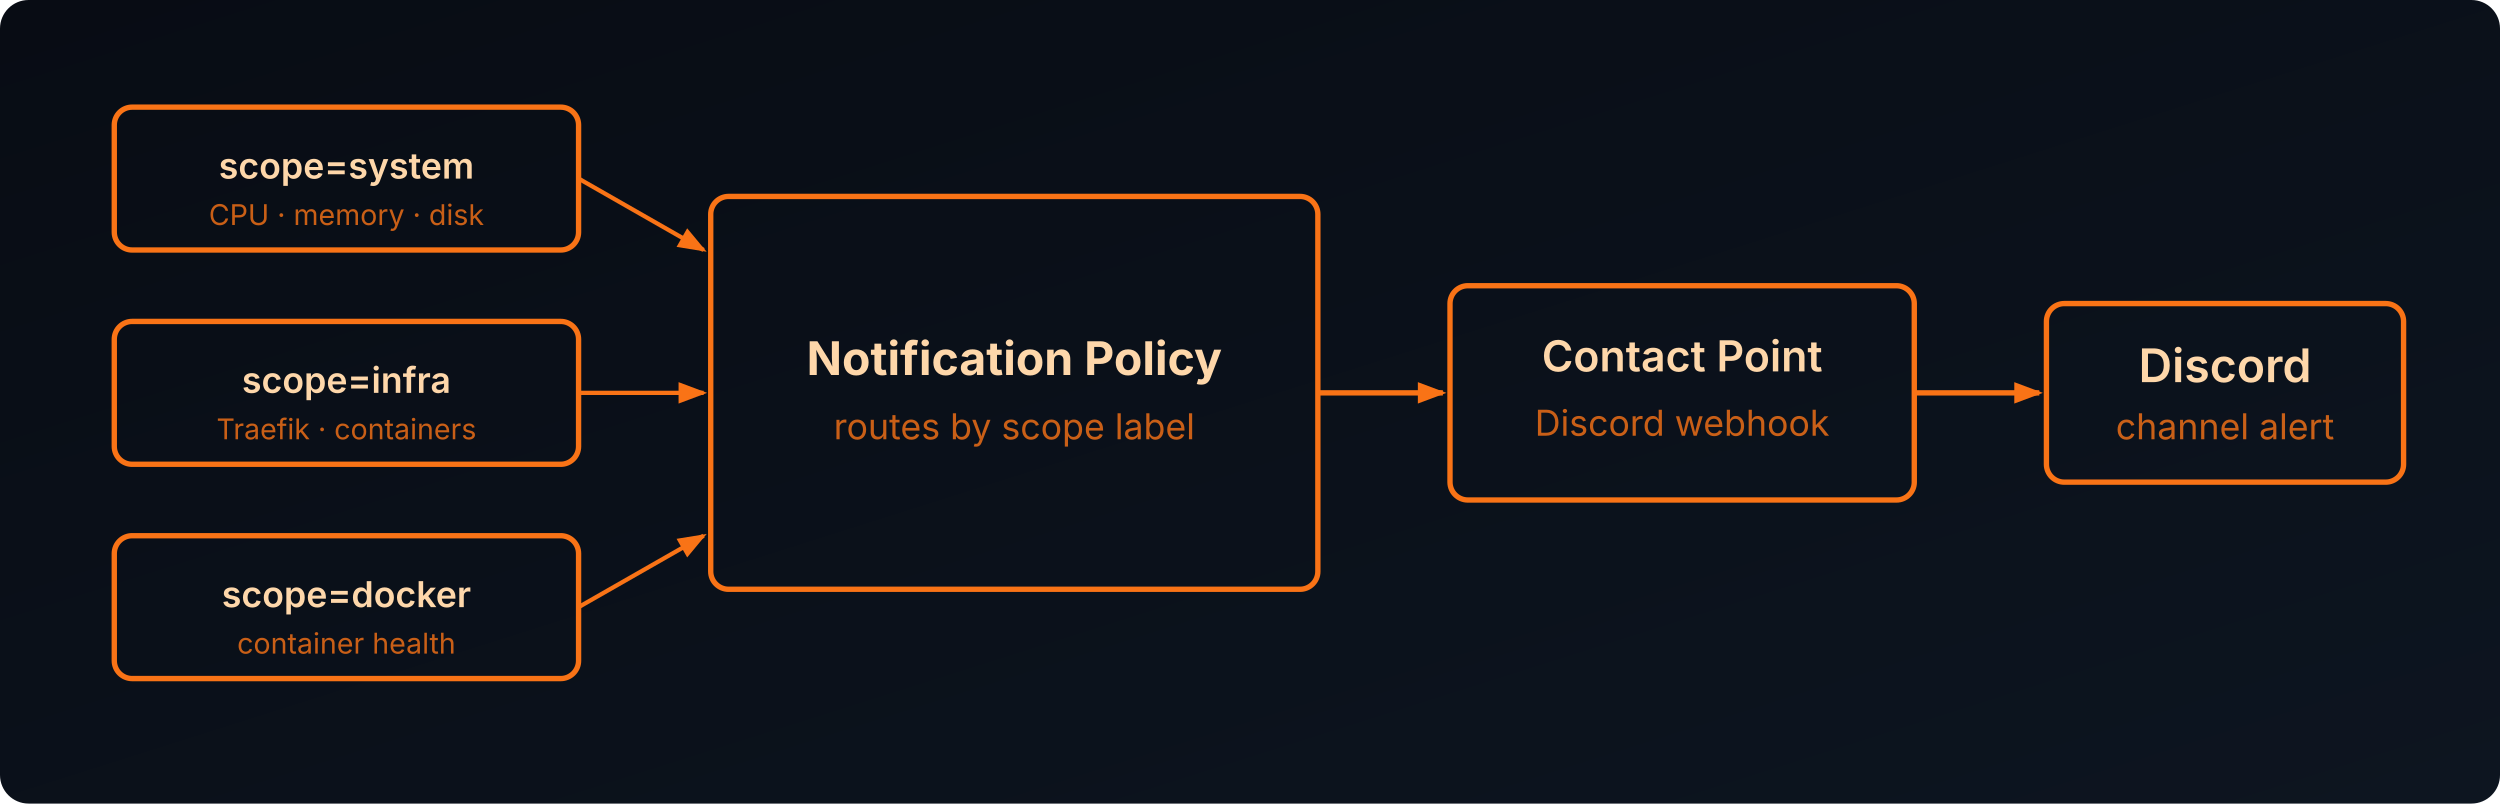
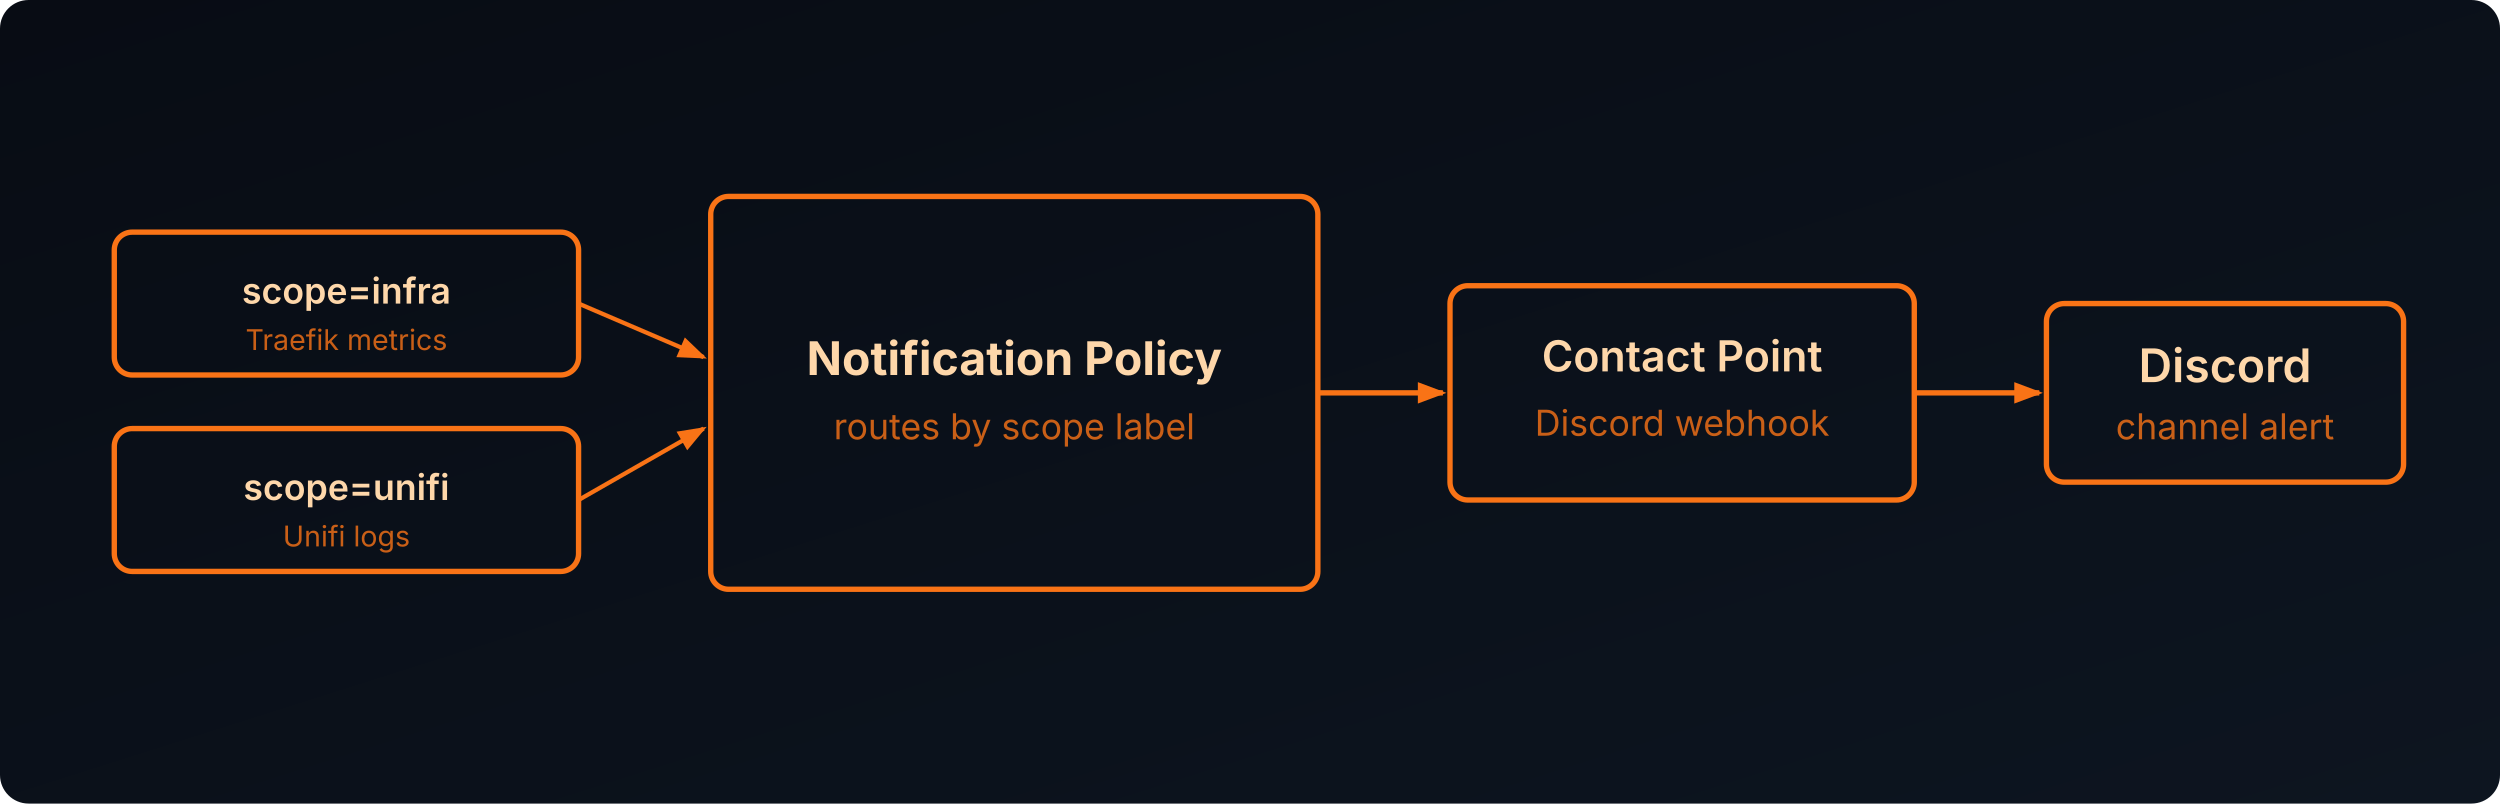
<svg xmlns="http://www.w3.org/2000/svg" viewBox="0 0 700 225" width="700" height="225" font-family="system-ui,-apple-system,BlinkMacSystemFont,'Segoe UI',sans-serif">
  <defs>
    <linearGradient id="bg" x1="0" y1="0" x2="1" y2="1">
      <stop offset="0%" stop-color="#080c14" />
      <stop offset="100%" stop-color="#0d1520" />
    </linearGradient>
    <marker id="arr-orange" markerWidth="8" markerHeight="6" refX="7" refY="3" orient="auto" markerUnits="userSpaceOnUse">
      <polygon points="0,0 8,3 0,6" fill="#f97316" />
    </marker>
  </defs>
  <rect width="700" height="225" fill="url(#bg)" rx="8" />
-   <rect x="32" y="30" width="130" height="40" fill="none" stroke="#f97316" stroke-width="1.5" rx="5" />
-   <text x="97" y="50" text-anchor="middle" font-size="10" font-weight="600" fill="#fed7aa">scope=system</text>
-   <text x="97" y="63" text-anchor="middle" font-size="8" fill="#f97316" opacity="0.8">CPU · memory · disk</text>
-   <rect x="32" y="90" width="130" height="40" fill="none" stroke="#f97316" stroke-width="1.5" rx="5" />
-   <text x="97" y="110" text-anchor="middle" font-size="10" font-weight="600" fill="#fed7aa">scope=infra</text>
-   <text x="97" y="123" text-anchor="middle" font-size="8" fill="#f97316" opacity="0.8">Traefik · containers</text>
-   <rect x="32" y="150" width="130" height="40" fill="none" stroke="#f97316" stroke-width="1.5" rx="5" />
-   <text x="97" y="170" text-anchor="middle" font-size="10" font-weight="600" fill="#fed7aa">scope=docker</text>
-   <text x="97" y="183" text-anchor="middle" font-size="8" fill="#f97316" opacity="0.8">container health</text>
-   <line x1="162" y1="50" x2="197" y2="70" stroke="#f97316" stroke-width="1.2" marker-end="url(#arr-orange)" />
-   <line x1="162" y1="110" x2="197" y2="110" stroke="#f97316" stroke-width="1.2" marker-end="url(#arr-orange)" />
-   <line x1="162" y1="170" x2="197" y2="150" stroke="#f97316" stroke-width="1.2" marker-end="url(#arr-orange)" />
+   <rect x="32" y="65" width="130" height="40" fill="none" stroke="#f97316" stroke-width="1.5" rx="5" />
+   <text x="97" y="85" text-anchor="middle" font-size="10" font-weight="600" fill="#fed7aa">scope=infra</text>
+   <text x="97" y="98" text-anchor="middle" font-size="8" fill="#f97316" opacity="0.8">Traefik metrics</text>
+   <rect x="32" y="120" width="130" height="40" fill="none" stroke="#f97316" stroke-width="1.5" rx="5" />
+   <text x="97" y="140" text-anchor="middle" font-size="10" font-weight="600" fill="#fed7aa">scope=unifi</text>
+   <text x="97" y="153" text-anchor="middle" font-size="8" fill="#f97316" opacity="0.8">Unifi logs</text>
+   <line x1="162" y1="85" x2="197" y2="100" stroke="#f97316" stroke-width="1.2" marker-end="url(#arr-orange)" />
+   <line x1="162" y1="140" x2="197" y2="120" stroke="#f97316" stroke-width="1.2" marker-end="url(#arr-orange)" />
  <rect x="199" y="55" width="170" height="110" fill="none" stroke="#f97316" stroke-width="1.5" rx="5" />
  <text x="284" y="105" text-anchor="middle" font-size="13" font-weight="700" fill="#fed7aa">Notification Policy</text>
  <text x="284" y="123" text-anchor="middle" font-size="10" fill="#f97316" opacity="0.8">routes by scope label</text>
  <line x1="369" y1="110" x2="404" y2="110" stroke="#f97316" stroke-width="1.5" marker-end="url(#arr-orange)" />
  <rect x="406" y="80" width="130" height="60" fill="none" stroke="#f97316" stroke-width="1.5" rx="5" />
  <text x="471" y="104" text-anchor="middle" font-size="12" font-weight="600" fill="#fed7aa">Contact Point</text>
  <text x="471" y="122" text-anchor="middle" font-size="10" fill="#f97316" opacity="0.8">Discord webhook</text>
  <line x1="536" y1="110" x2="571" y2="110" stroke="#f97316" stroke-width="1.5" marker-end="url(#arr-orange)" />
  <rect x="573" y="85" width="100" height="50" fill="none" stroke="#f97316" stroke-width="1.5" rx="5" />
  <text x="623" y="107" text-anchor="middle" font-size="13" font-weight="600" fill="#fed7aa">Discord</text>
  <text x="623" y="123" text-anchor="middle" font-size="10" fill="#f97316" opacity="0.8">channel alert</text>
</svg>
